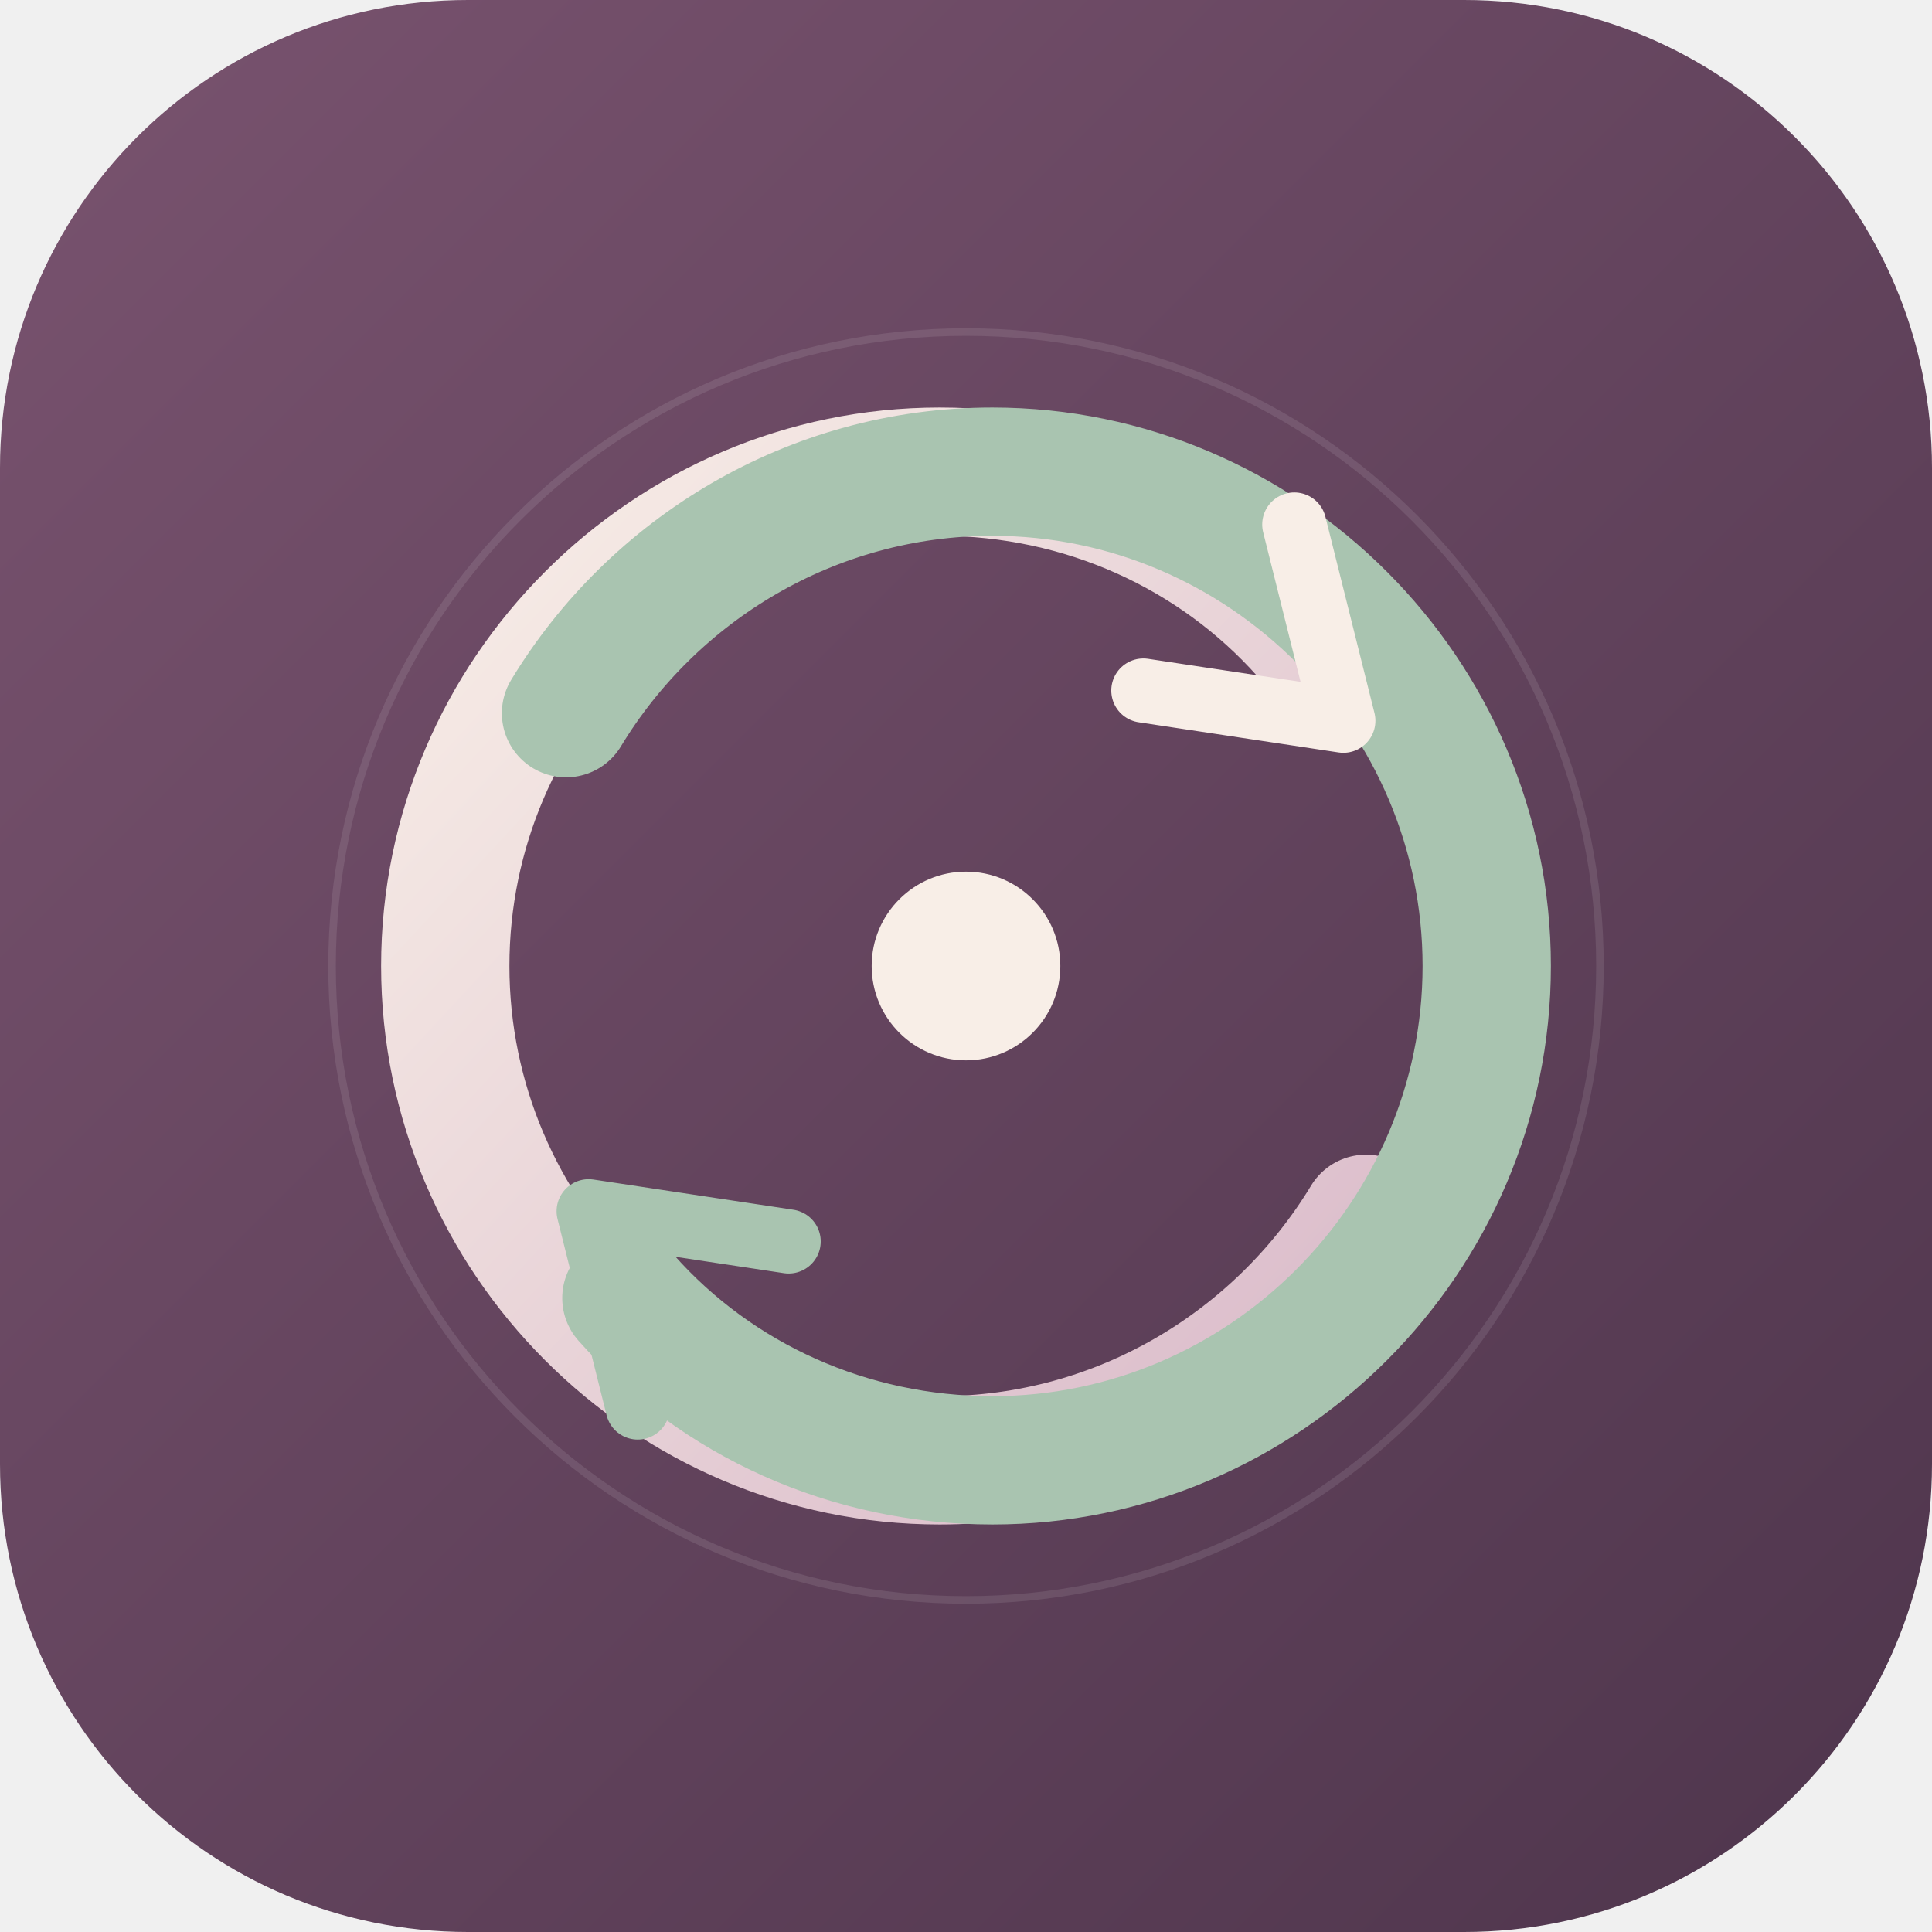
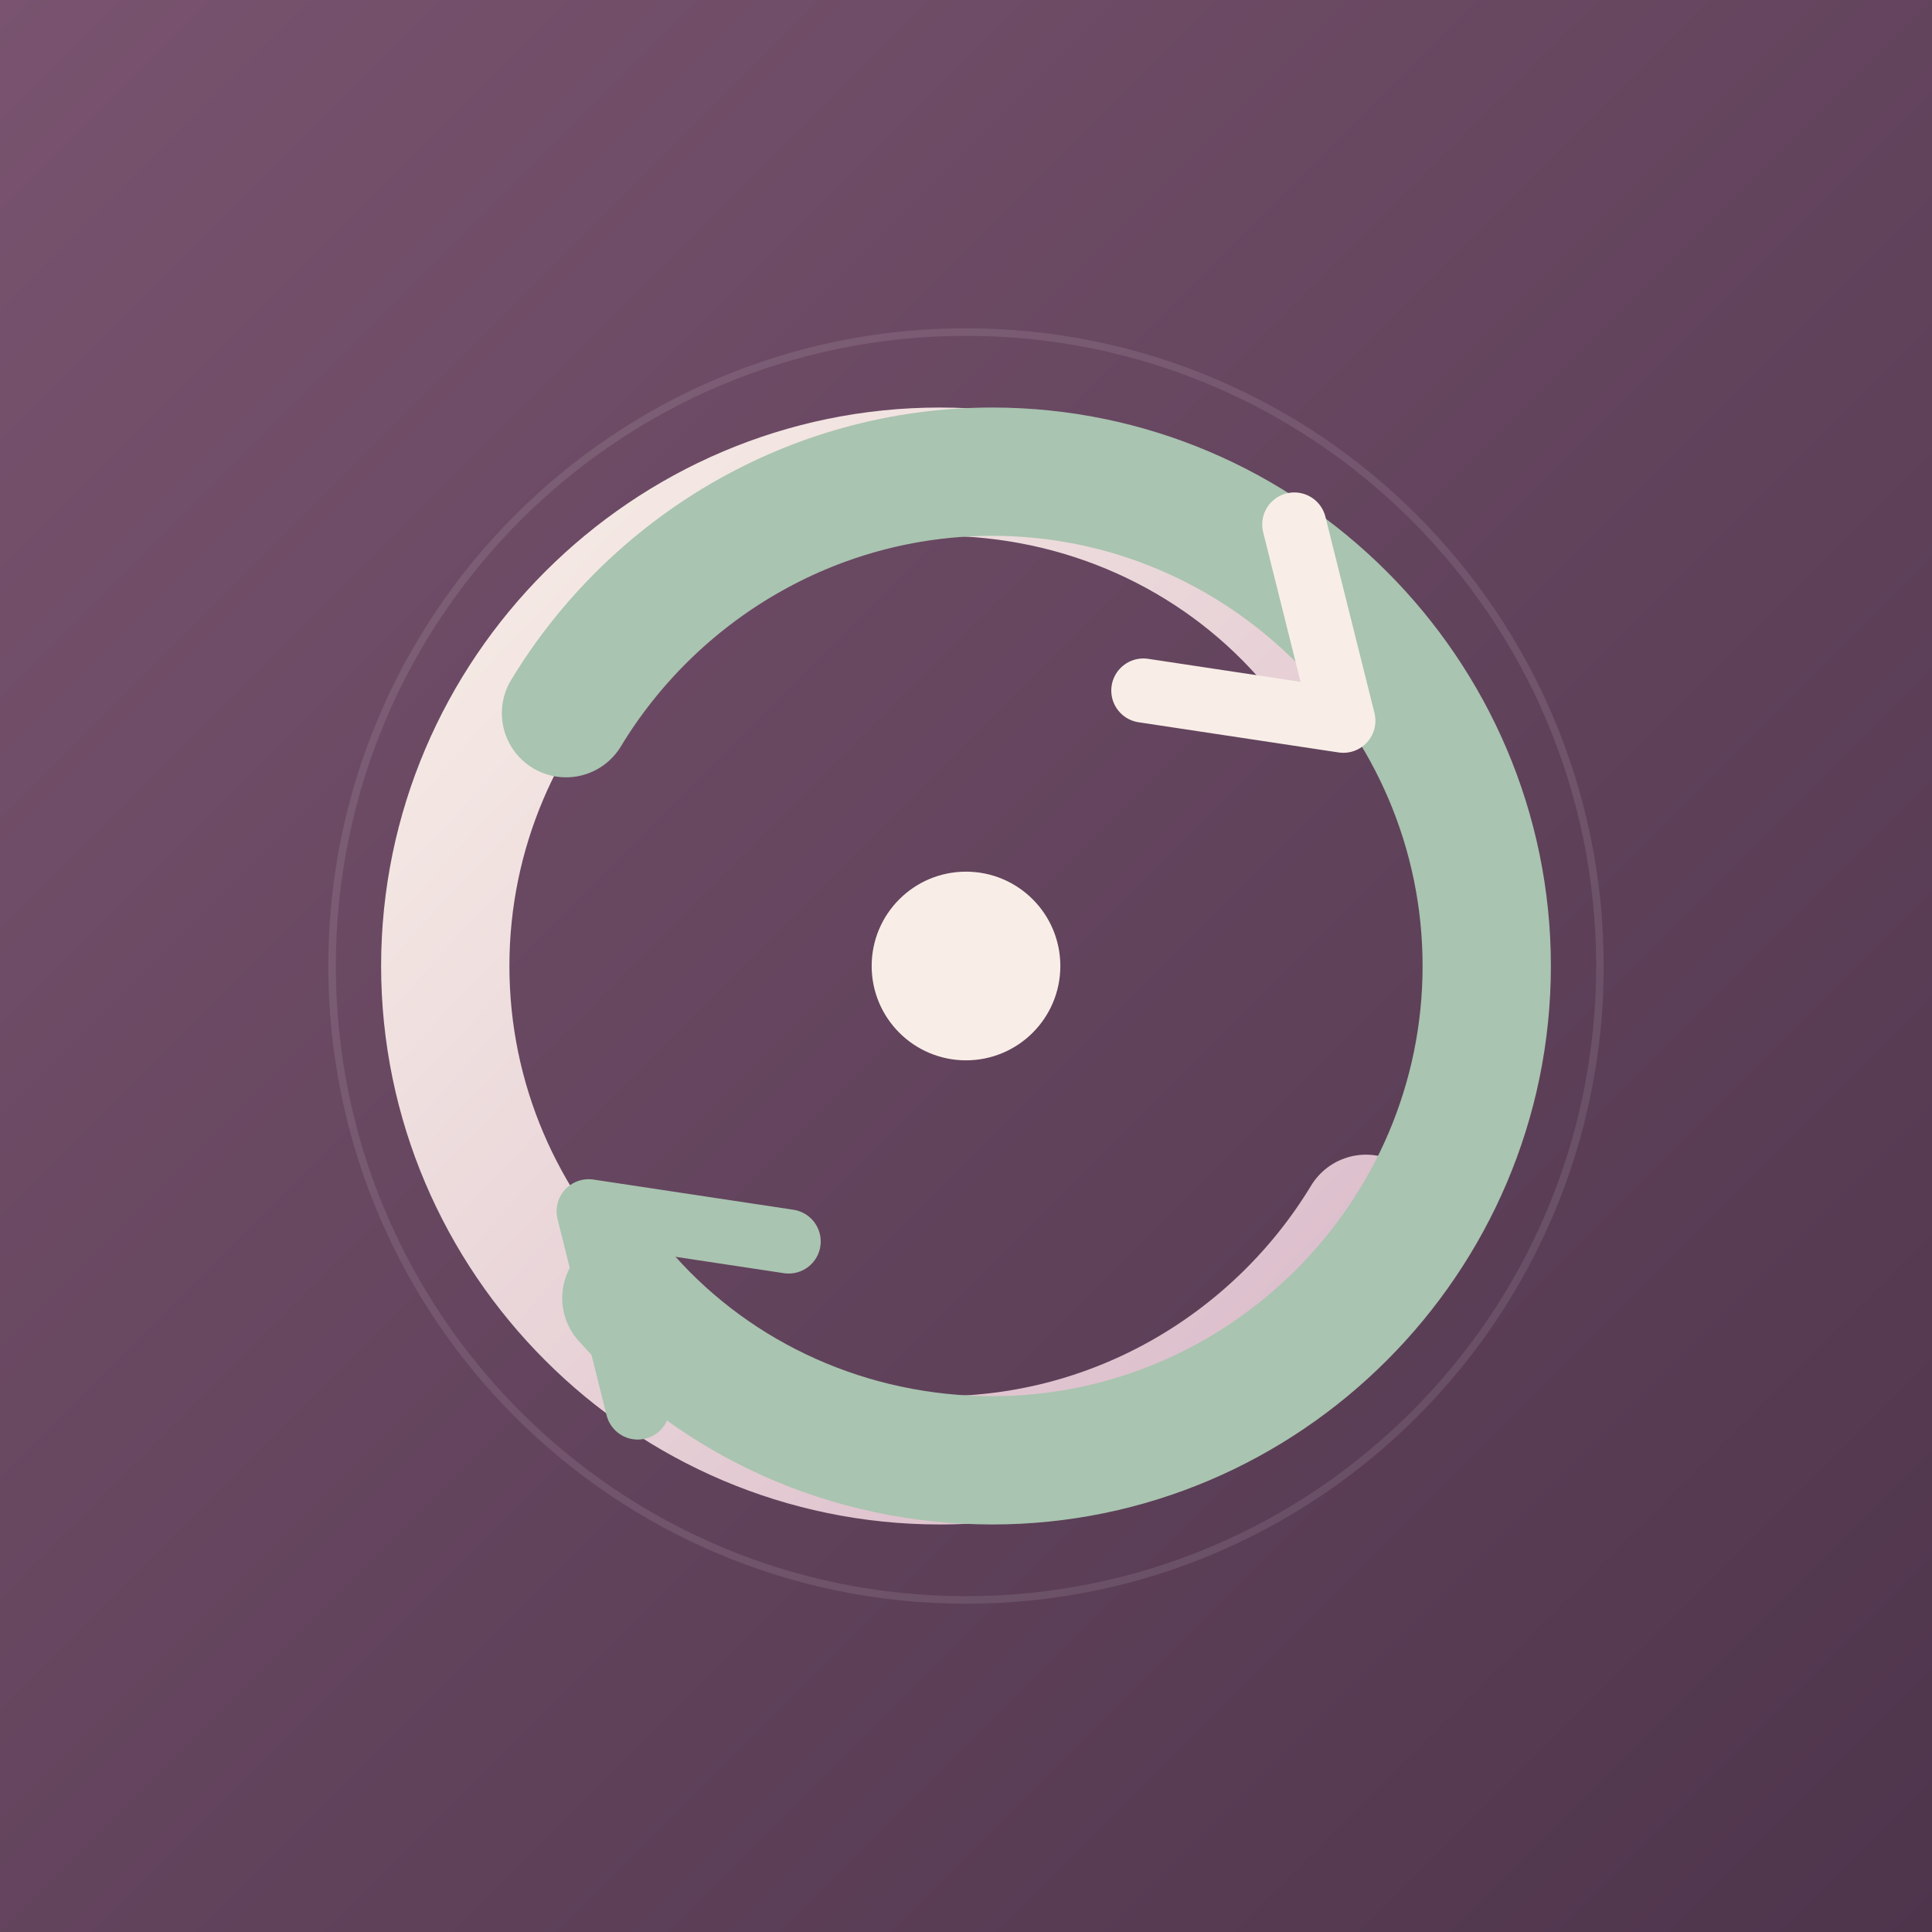
<svg xmlns="http://www.w3.org/2000/svg" viewBox="0 0 512 512" role="img" aria-labelledby="title desc">
  <defs>
    <linearGradient id="bg" x1="0" y1="0" x2="1" y2="1">
      <stop offset="0" stop-color="#79536f" />
      <stop offset="1" stop-color="#4e354c" />
    </linearGradient>
    <linearGradient id="flow" x1="0" y1="0" x2="1" y2="1">
      <stop offset="0" stop-color="#f8eee7" />
      <stop offset="1" stop-color="#d9b9c9" />
    </linearGradient>
  </defs>
-   <rect width="512" height="512" rx="124" fill="url(#bg)" />
+   <rect width="512" height="512" fill="url(#bg)" />
  <circle cx="256" cy="256" r="168" fill="none" stroke="#ffffff" stroke-opacity=".10" stroke-width="2" />
  <path d="M346 168c-24-27-59-43-97-43-72 0-131 59-131 131s59 131 131 131c48 0 90-26 113-64" fill="none" stroke="url(#flow)" stroke-width="34" stroke-linecap="round" />
  <path d="M166 344c24 27 59 43 97 43 72 0 131-59 131-131s-59-131-131-131c-48 0-90 26-113 64" fill="none" stroke="#a9c4b0" stroke-width="34" stroke-linecap="round" />
  <path d="M343 139l13 52-53-8" fill="none" stroke="#f8eee7" stroke-width="17" stroke-linecap="round" stroke-linejoin="round" />
  <path d="M169 373l-13-52 53 8" fill="none" stroke="#a9c4b0" stroke-width="17" stroke-linecap="round" stroke-linejoin="round" />
  <circle cx="256" cy="256" r="25" fill="#f8eee7" />
</svg>
